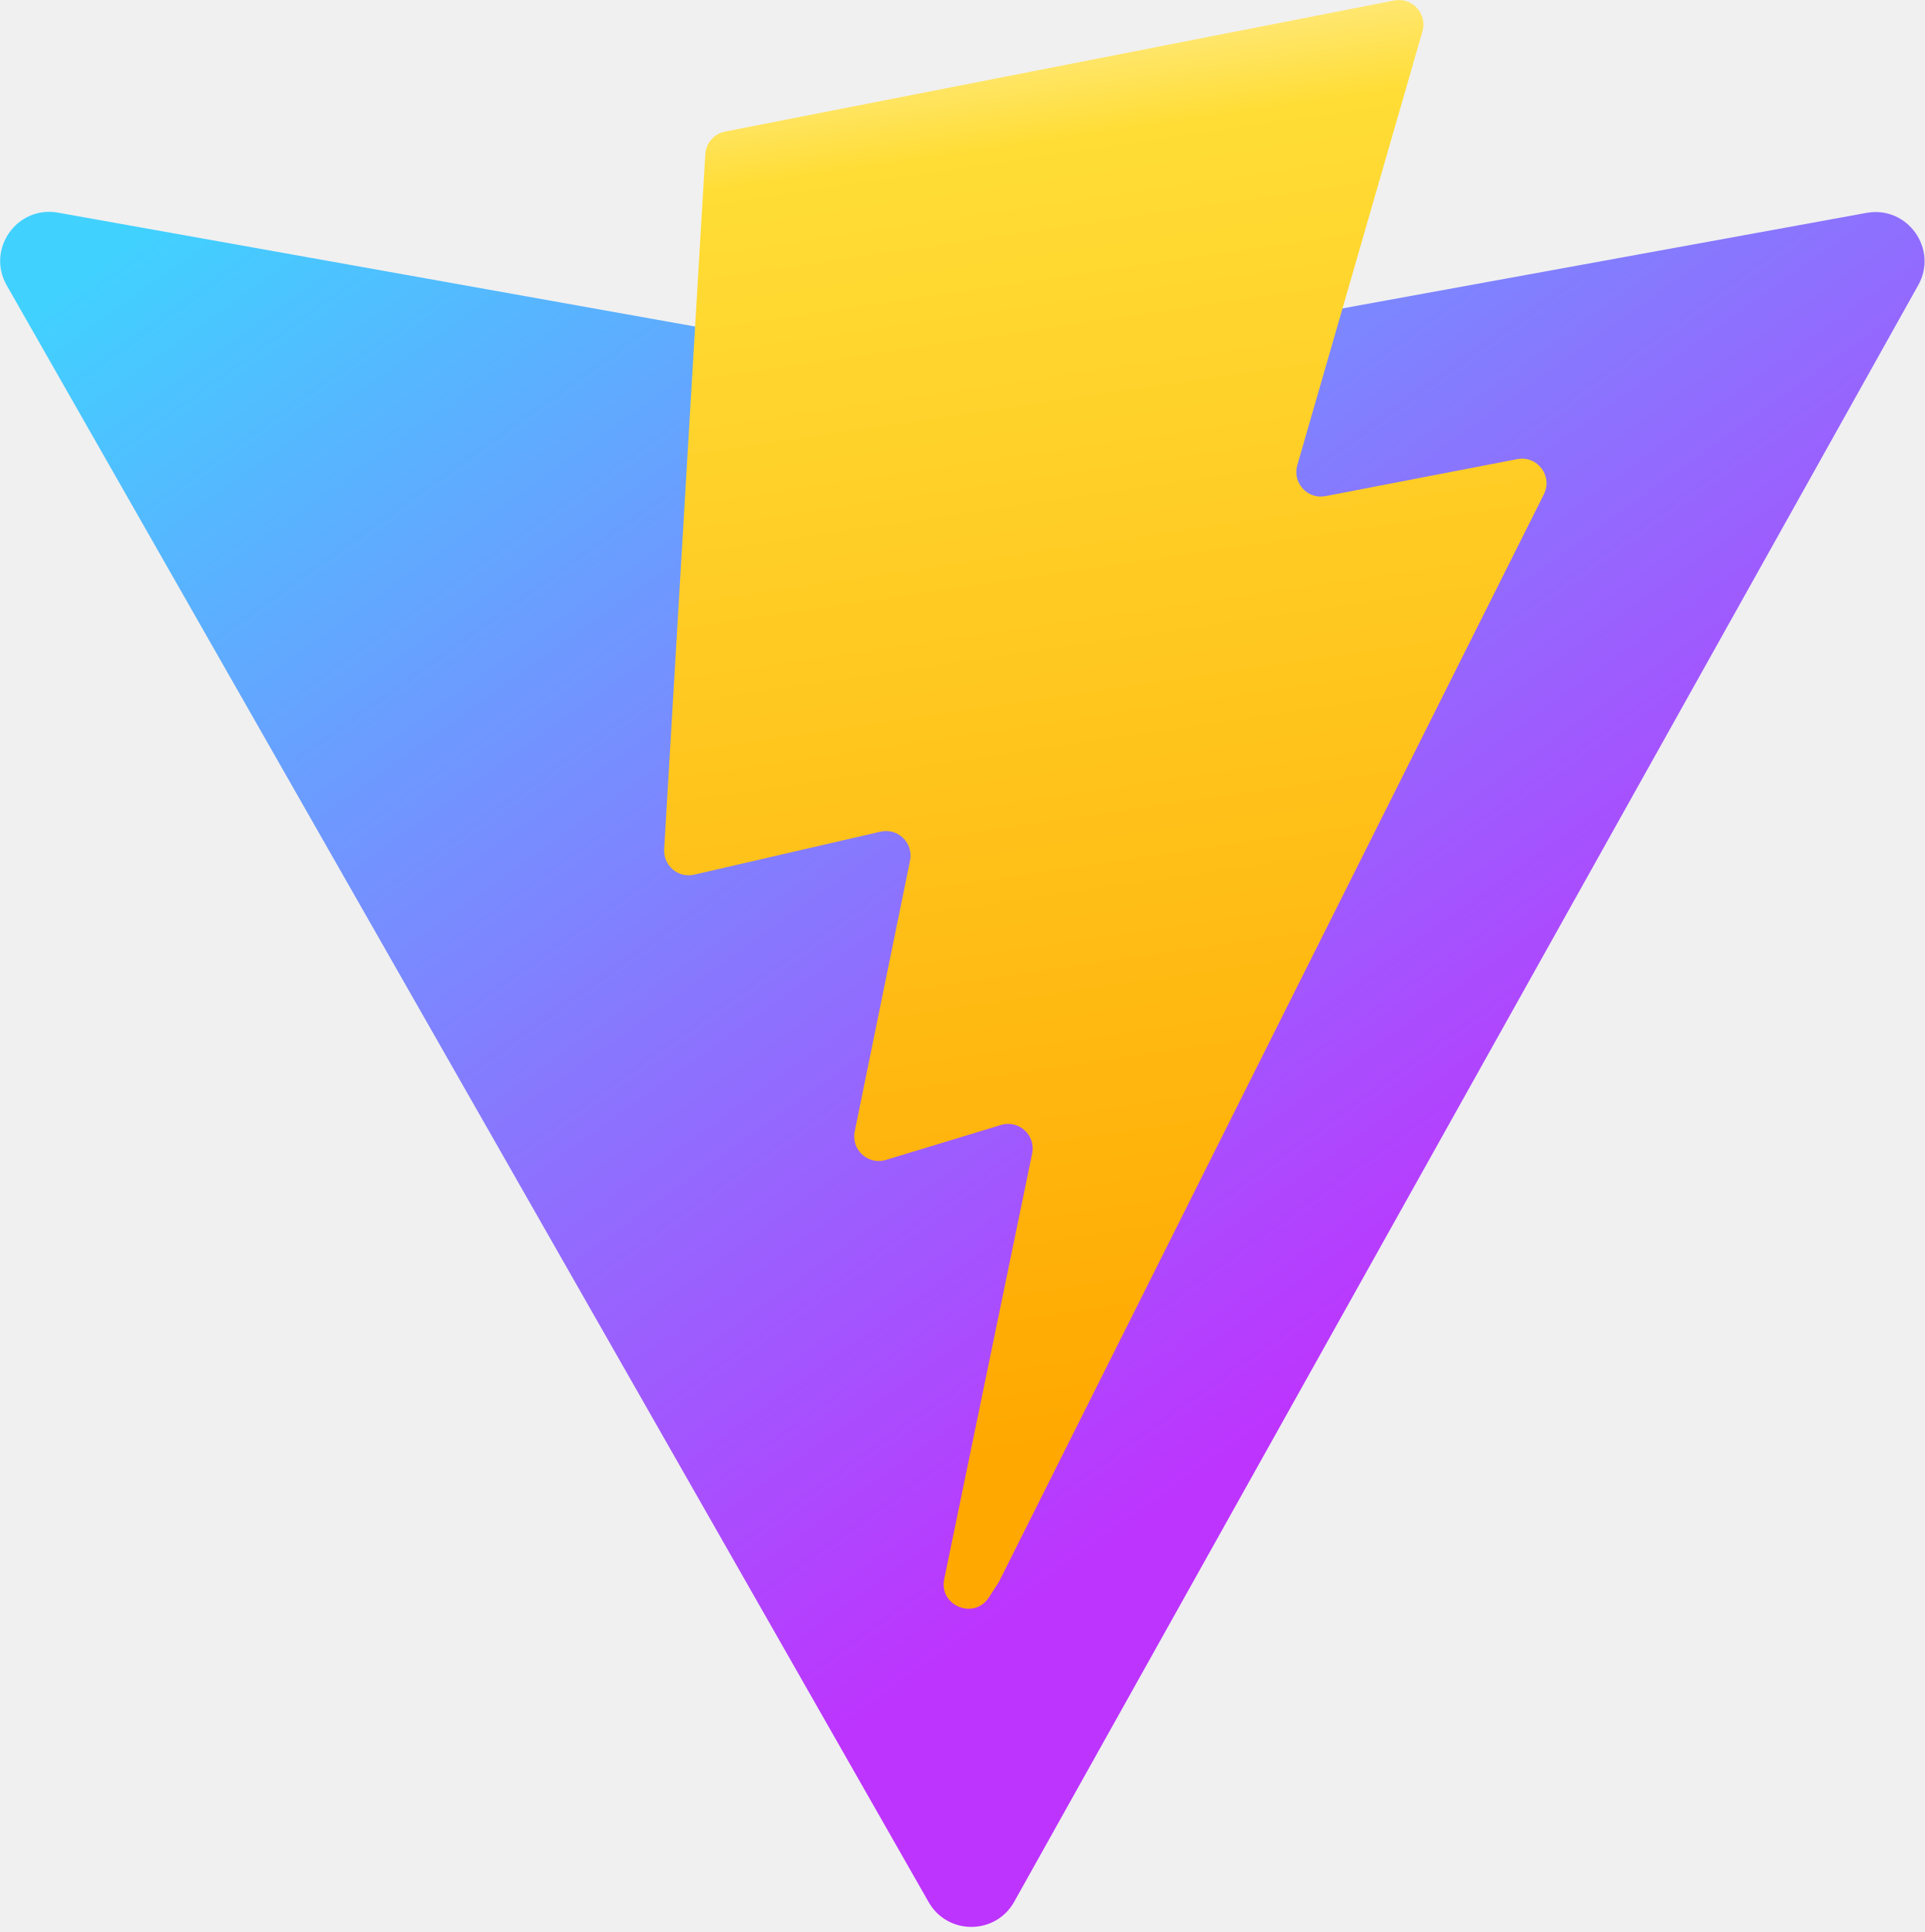
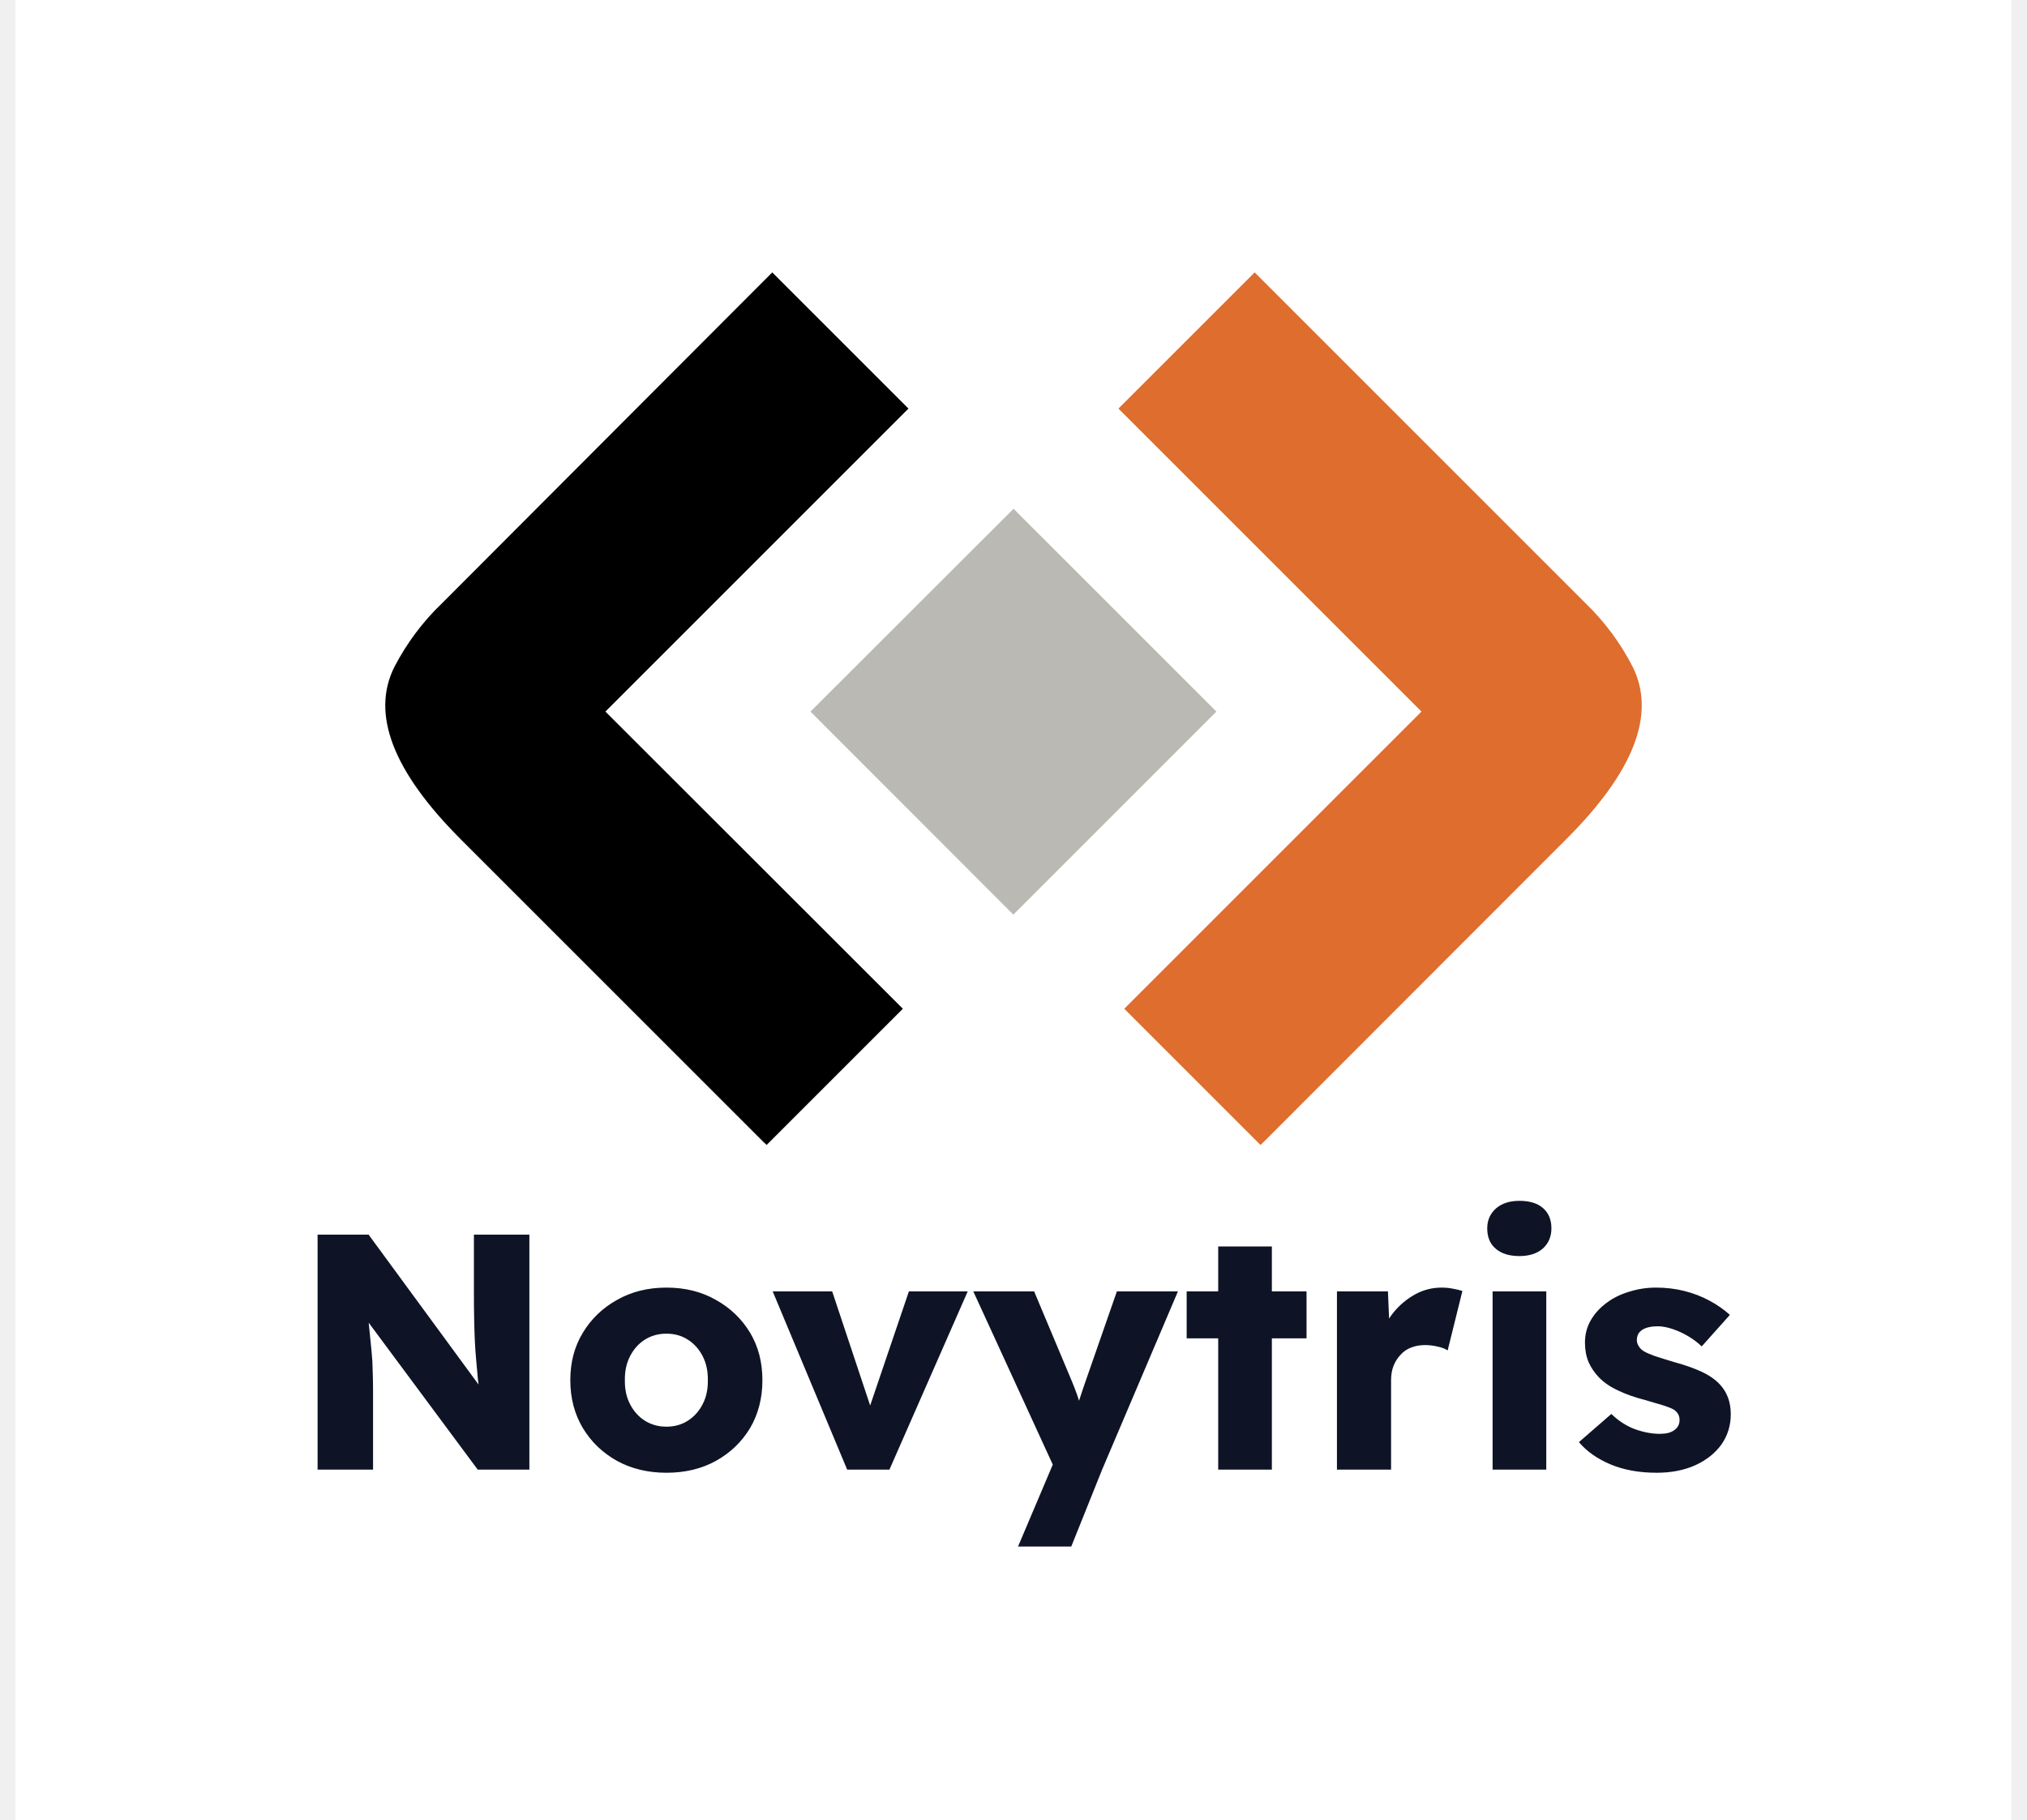
- <svg xmlns="http://www.w3.org/2000/svg" aria-hidden="true" role="img" class="iconify iconify--logos" width="31.88" height="32" preserveAspectRatio="xMidYMid meet" viewBox="0 0 256 257">
+ <svg xmlns="http://www.w3.org/2000/svg" version="1.1" viewBox="0 0 7.706 6.917">
+   <g transform="matrix(0.8502129,0,0,0.8502129,1.095145,4.565821)">
+     <rect width="8.925" height="8.925" x="-1.219" y="-5.765" fill="#ffffff" />
+     <g transform="matrix(1,0,0,1,0,0)" clip-path="url(#SvgjsClipPath50259)">
+       <g clip-path="url(#SvgjsClipPath5025486577b3f-a4f3-45da-933b-14e21601fc1c)">
+         <path d=" M 2.336 -2.188 L 3.244 -3.095 L 4.151 -2.188 L 3.243 -1.28 Z" fill="#bab9b4" transform="matrix(1,0,0,1,0,0)" fill-rule="nonzero" />
+       </g>
+       <g clip-path="url(#SvgjsClipPath5025486577b3f-a4f3-45da-933b-14e21601fc1c)">
+         <path d=" M 2.774 -3.543 L 1.419 -2.188 L 2.749 -0.859 L 2.14 -0.25 L 2.128 -0.261 L 0.81 -1.579 L 0.773 -1.616 C 0.47 -1.919 0.37 -2.176 0.475 -2.387 C 0.53 -2.493 0.602 -2.59 0.689 -2.673 L 2.165 -4.152 Z" fill="#000000" transform="matrix(1,0,0,1,0,0)" fill-rule="evenodd" />
+       </g>
+       <g clip-path="url(#SvgjsClipPath5025486577b3f-a4f3-45da-933b-14e21601fc1c)">
+         <path d=" M 3.713 -3.543 L 5.068 -2.188 L 3.739 -0.859 L 4.348 -0.25 L 4.36 -0.261 L 5.677 -1.579 L 5.714 -1.616 C 6.018 -1.919 6.117 -2.176 6.013 -2.387 C 5.959 -2.493 5.887 -2.59 5.801 -2.673 L 4.322 -4.152 Z" fill="#de6d2e" transform="matrix(1,0,0,1,0,0)" fill-rule="evenodd" />
+       </g>
+     </g>
+     <g>
+       <path d=" M 0.132 1.202 L 0.132 0.151 L 0.36 0.151 L 0.91 0.901 L 0.861 0.894 Q 0.854 0.845 0.849 0.799 Q 0.845 0.754 0.841 0.711 Q 0.837 0.667 0.835 0.623 Q 0.833 0.578 0.832 0.525 Q 0.831 0.473 0.831 0.411 L 0.831 0.151 L 1.079 0.151 L 1.079 1.202 L 0.848 1.202 L 0.273 0.427 L 0.35 0.438 Q 0.357 0.51 0.362 0.56 Q 0.367 0.611 0.371 0.649 Q 0.375 0.689 0.377 0.72 Q 0.378 0.752 0.379 0.782 Q 0.38 0.813 0.38 0.851 L 0.38 1.202 L 0.132 1.202 M 1.692 1.216 Q 1.568 1.216 1.471 1.163 Q 1.374 1.109 1.318 1.016 Q 1.262 0.922 1.262 0.802 Q 1.262 0.682 1.318 0.59 Q 1.374 0.497 1.471 0.443 Q 1.568 0.388 1.692 0.388 Q 1.817 0.388 1.913 0.443 Q 2.01 0.497 2.066 0.59 Q 2.121 0.682 2.121 0.802 Q 2.121 0.922 2.066 1.016 Q 2.01 1.109 1.913 1.163 Q 1.817 1.216 1.692 1.216 M 1.692 1.01 Q 1.746 1.01 1.788 0.983 Q 1.83 0.956 1.854 0.909 Q 1.878 0.863 1.877 0.802 Q 1.878 0.742 1.854 0.695 Q 1.83 0.648 1.788 0.621 Q 1.746 0.594 1.692 0.594 Q 1.638 0.594 1.595 0.621 Q 1.553 0.648 1.529 0.695 Q 1.505 0.742 1.506 0.802 Q 1.505 0.863 1.529 0.909 Q 1.553 0.956 1.595 0.983 Q 1.638 1.01 1.692 1.01 M 2.5 1.202 L 2.167 0.405 L 2.433 0.405 L 2.631 1 L 2.572 1.006 L 2.776 0.405 L 3.039 0.405 L 2.689 1.202 L 2.5 1.202 M 3.264 1.546 L 3.445 1.119 L 3.448 1.242 L 3.064 0.405 L 3.336 0.405 L 3.504 0.805 Q 3.517 0.836 3.529 0.87 Q 3.541 0.905 3.547 0.936 L 3.514 0.956 Q 3.523 0.933 3.535 0.899 Q 3.546 0.865 3.559 0.827 L 3.706 0.405 L 3.979 0.405 L 3.64 1.202 L 3.502 1.546 L 3.264 1.546 M 4.159 1.202 L 4.159 0.204 L 4.399 0.204 L 4.399 1.202 L 4.159 1.202 M 4.018 0.615 L 4.018 0.405 L 4.554 0.405 L 4.554 0.615 L 4.018 0.615 M 4.69 1.202 L 4.69 0.405 L 4.918 0.405 L 4.929 0.664 L 4.884 0.615 Q 4.902 0.55 4.943 0.499 Q 4.984 0.449 5.04 0.418 Q 5.095 0.388 5.158 0.388 Q 5.185 0.388 5.209 0.393 Q 5.232 0.397 5.251 0.403 L 5.185 0.669 Q 5.169 0.658 5.141 0.652 Q 5.113 0.645 5.083 0.645 Q 5.05 0.645 5.022 0.656 Q 4.993 0.667 4.974 0.689 Q 4.954 0.71 4.943 0.738 Q 4.932 0.766 4.932 0.802 L 4.932 1.202 L 4.69 1.202 M 5.386 1.202 L 5.386 0.405 L 5.626 0.405 L 5.626 1.202 L 5.386 1.202 M 5.506 0.247 Q 5.439 0.247 5.401 0.215 Q 5.362 0.183 5.362 0.123 Q 5.362 0.069 5.401 0.034 Q 5.44 0 5.506 0 Q 5.574 0 5.611 0.032 Q 5.649 0.065 5.649 0.123 Q 5.649 0.178 5.611 0.213 Q 5.572 0.247 5.506 0.247 M 6.12 1.216 Q 6.003 1.216 5.914 1.179 Q 5.824 1.141 5.772 1.079 L 5.917 0.953 Q 5.964 0.999 6.022 1.021 Q 6.081 1.042 6.133 1.042 Q 6.154 1.042 6.171 1.038 Q 6.187 1.034 6.199 1.025 Q 6.21 1.017 6.216 1.006 Q 6.222 0.994 6.222 0.98 Q 6.222 0.95 6.195 0.933 Q 6.181 0.925 6.15 0.915 Q 6.118 0.905 6.069 0.891 Q 5.998 0.873 5.947 0.848 Q 5.895 0.824 5.862 0.79 Q 5.832 0.759 5.815 0.721 Q 5.799 0.682 5.799 0.634 Q 5.799 0.579 5.825 0.534 Q 5.851 0.489 5.896 0.456 Q 5.94 0.423 5.998 0.406 Q 6.055 0.388 6.117 0.388 Q 6.183 0.388 6.243 0.403 Q 6.303 0.418 6.355 0.446 Q 6.406 0.473 6.447 0.51 L 6.321 0.651 Q 6.294 0.625 6.26 0.605 Q 6.226 0.585 6.19 0.573 Q 6.154 0.561 6.124 0.561 Q 6.102 0.561 6.085 0.565 Q 6.067 0.569 6.055 0.577 Q 6.043 0.585 6.037 0.596 Q 6.031 0.608 6.031 0.623 Q 6.031 0.637 6.04 0.651 Q 6.048 0.664 6.063 0.673 Q 6.078 0.682 6.111 0.694 Q 6.144 0.705 6.201 0.722 Q 6.271 0.741 6.322 0.765 Q 6.373 0.789 6.403 0.822 Q 6.427 0.848 6.439 0.881 Q 6.451 0.915 6.451 0.954 Q 6.451 1.03 6.409 1.09 Q 6.366 1.149 6.291 1.183 Q 6.216 1.216 6.12 1.216" fill="#0e1425" fill-rule="nonzero" />
+     </g>
+     <g />
+   </g>
  <defs>
-     <linearGradient id="IconifyId1813088fe1fbc01fb466" x1="-.828%" x2="57.636%" y1="7.652%" y2="78.411%">
-       <stop offset="0%" stop-color="#41D1FF" />
-       <stop offset="100%" stop-color="#BD34FE" />
-     </linearGradient>
-     <linearGradient id="IconifyId1813088fe1fbc01fb467" x1="43.376%" x2="50.316%" y1="2.242%" y2="89.03%">
-       <stop offset="0%" stop-color="#FFEA83" />
-       <stop offset="8.333%" stop-color="#FFDD35" />
-       <stop offset="100%" stop-color="#FFA800" />
-     </linearGradient>
+     <clipPath id="SvgjsClipPath50259">
+       <path d=" M 0.435 -4.152 h 5.618 v 3.902 h -5.618 Z" />
+     </clipPath>
+     <clipPath id="SvgjsClipPath5025486577b3f-a4f3-45da-933b-14e21601fc1c">
+       <path d=" M 0.435 -4.152 L 6.053 -4.152 L 6.053 -0.25 L 0.435 -0.25 Z" />
+     </clipPath>
  </defs>
-   <path fill="url(#IconifyId1813088fe1fbc01fb466)" d="M255.153 37.938L134.897 252.976c-2.483 4.44-8.862 4.466-11.382.048L.875 37.958c-2.746-4.814 1.371-10.646 6.827-9.67l120.385 21.517a6.537 6.537 0 0 0 2.322-.004l117.867-21.483c5.438-.991 9.574 4.796 6.877 9.62Z" />
-   <path fill="url(#IconifyId1813088fe1fbc01fb467)" d="M185.432.063L96.44 17.501a3.268 3.268 0 0 0-2.634 3.014l-5.474 92.456a3.268 3.268 0 0 0 3.997 3.378l24.777-5.718c2.318-.535 4.413 1.507 3.936 3.838l-7.361 36.047c-.495 2.426 1.782 4.5 4.151 3.78l15.304-4.649c2.372-.72 4.652 1.36 4.15 3.788l-11.698 56.621c-.732 3.542 3.979 5.473 5.943 2.437l1.313-2.028l72.516-144.72c1.215-2.423-.88-5.186-3.54-4.672l-25.505 4.922c-2.396.462-4.435-1.77-3.759-4.114l16.646-57.705c.677-2.35-1.37-4.583-3.769-4.113Z" />
</svg>
